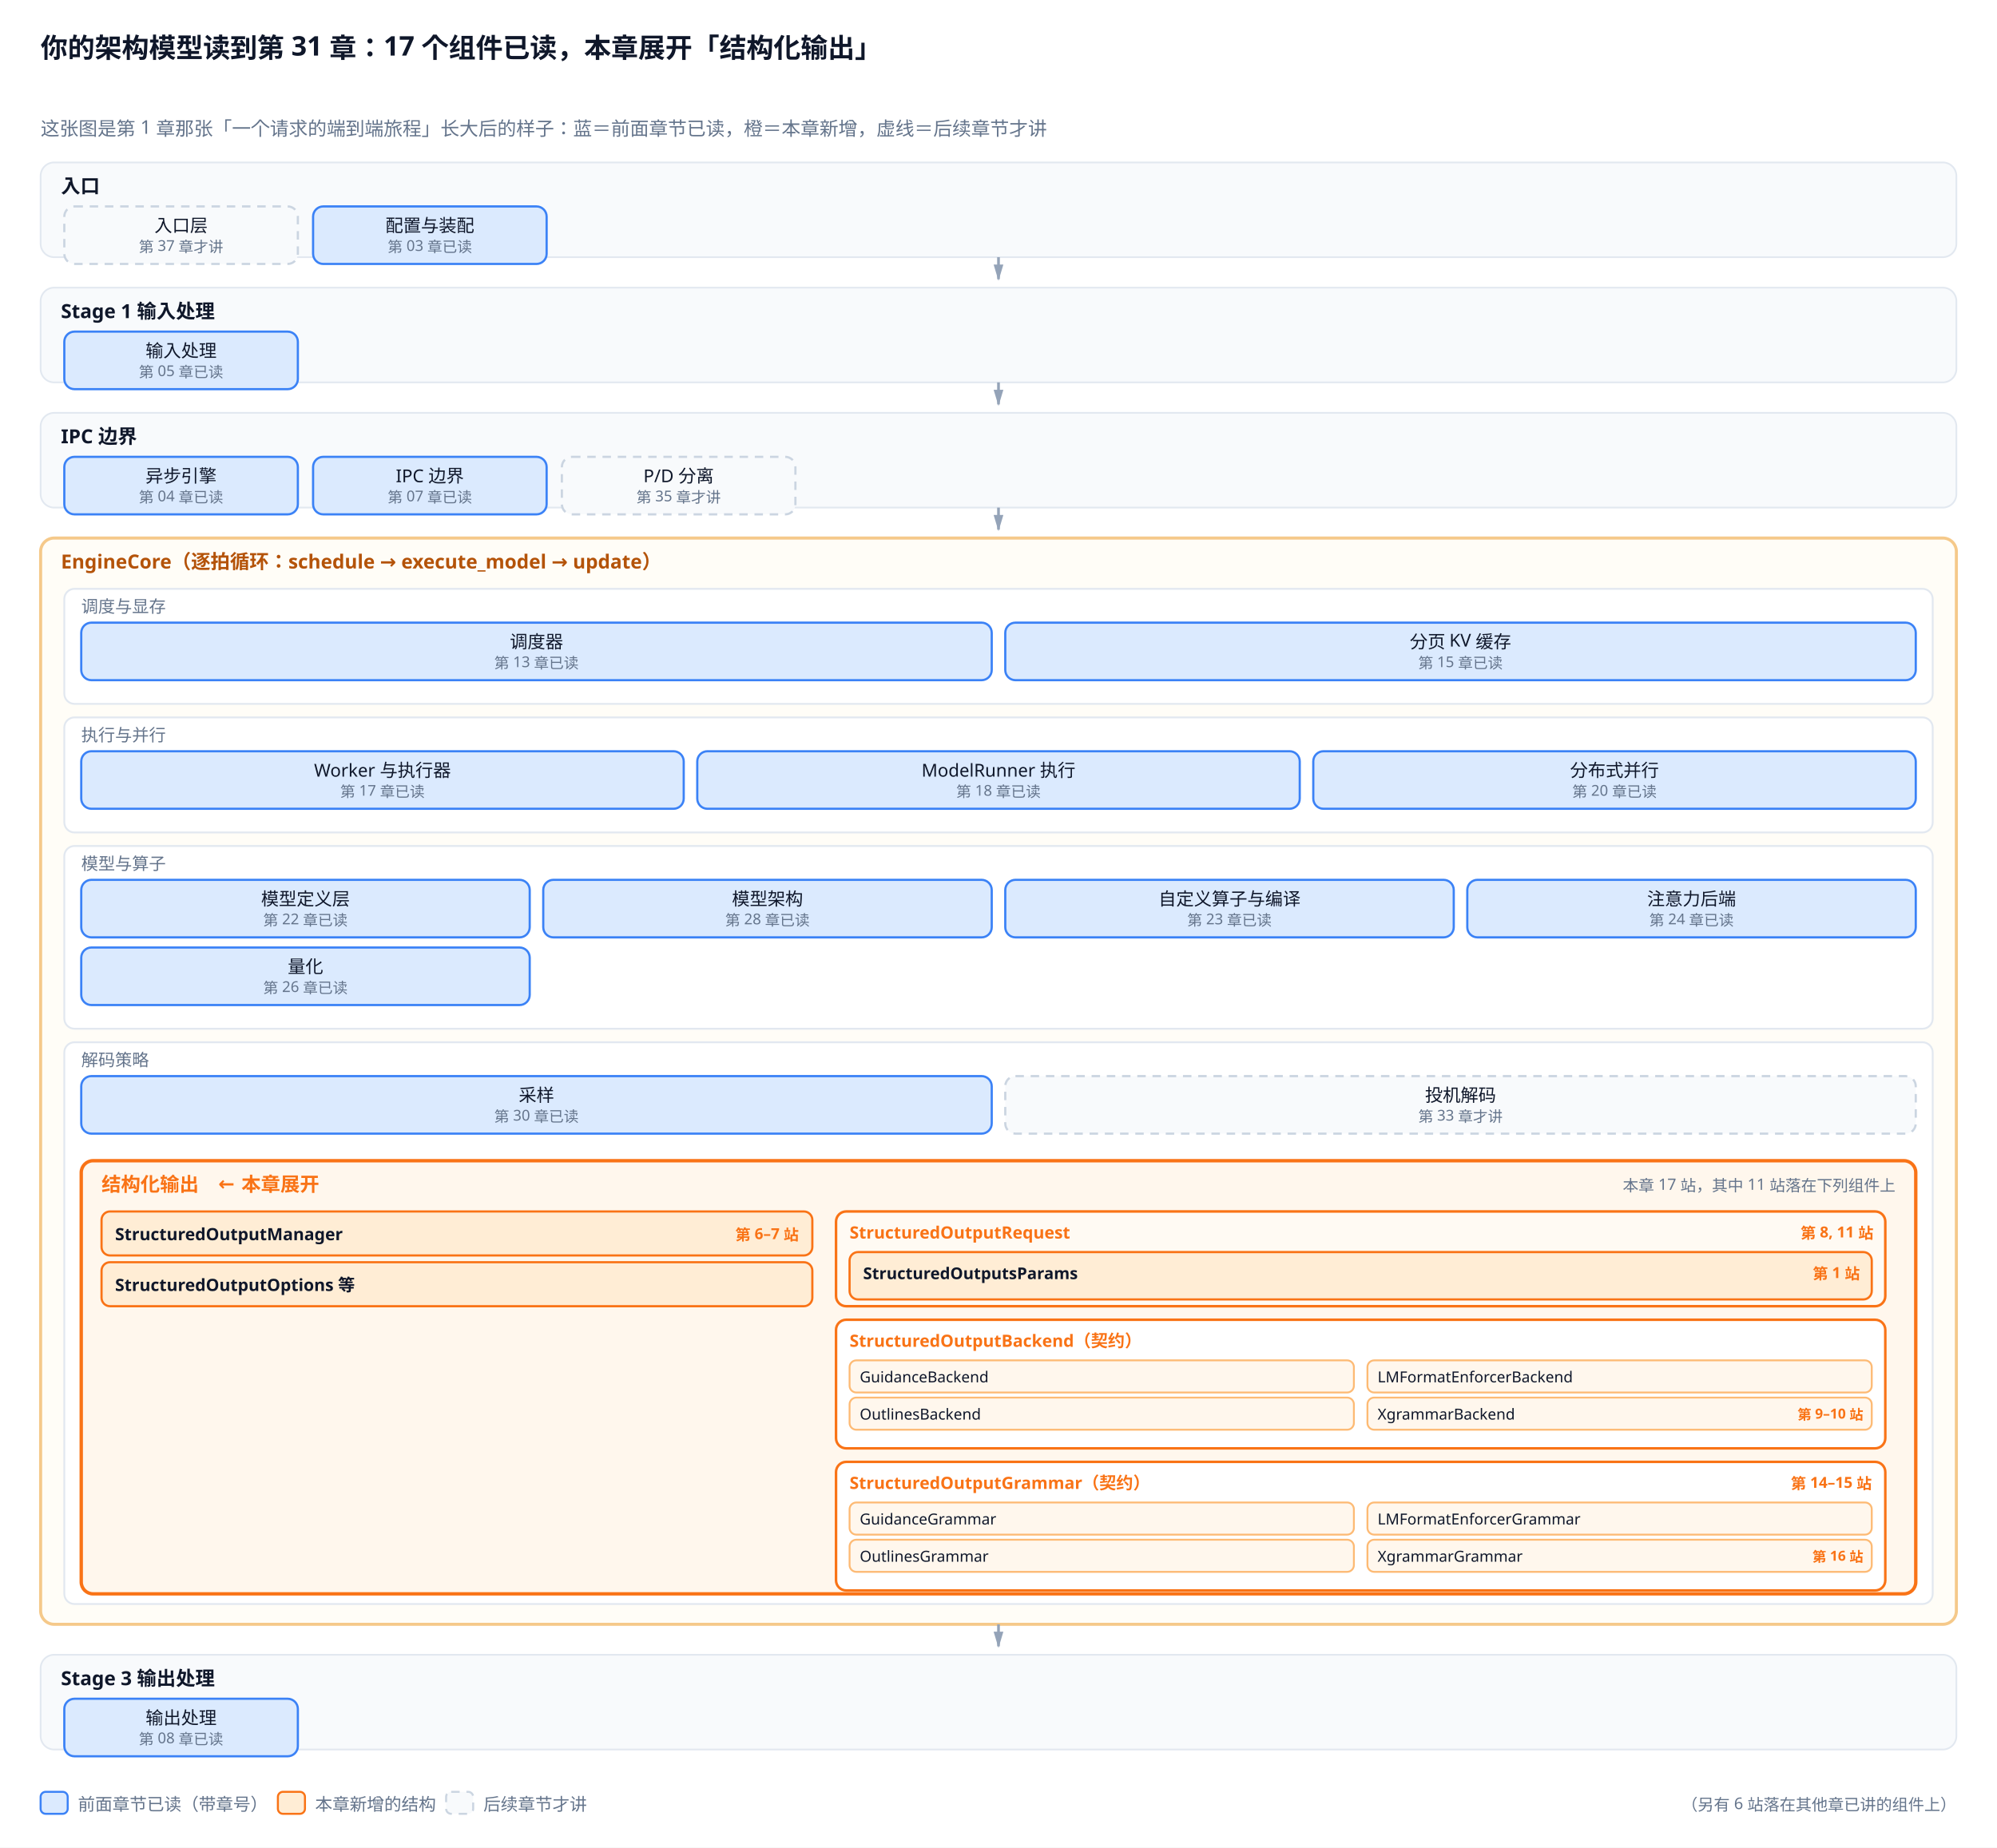
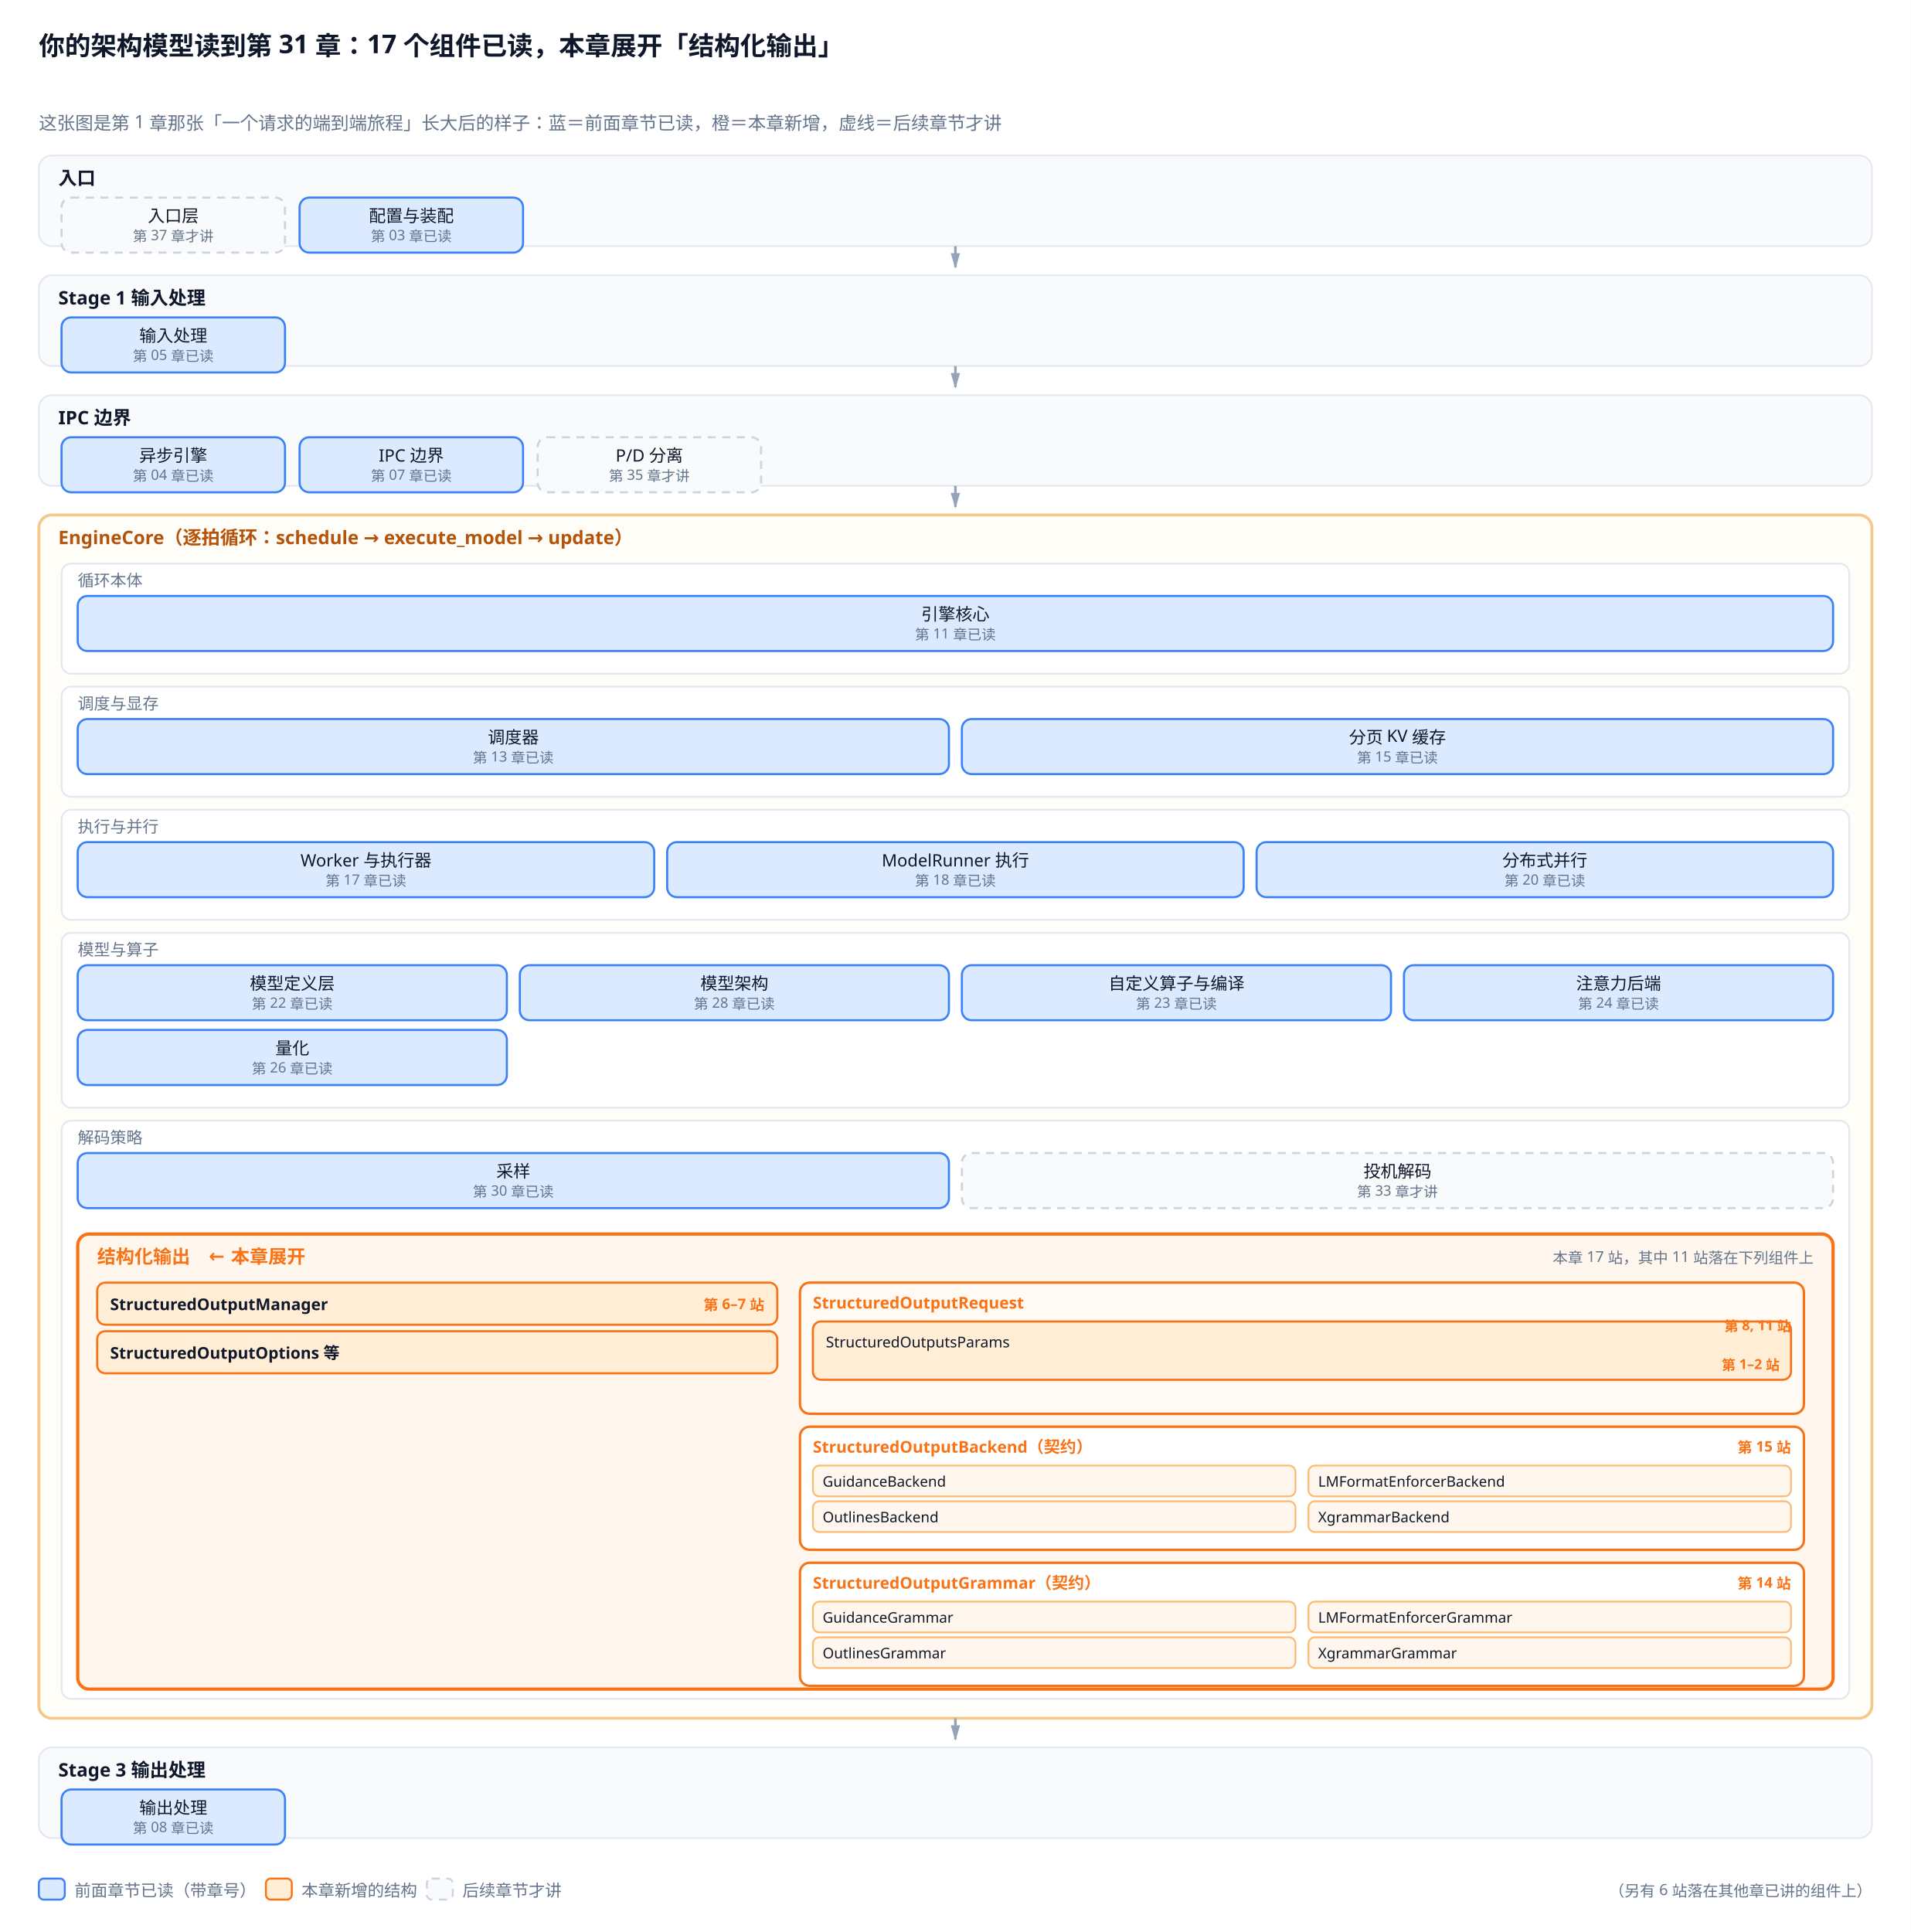
- <svg xmlns="http://www.w3.org/2000/svg" viewBox="0 0 1180 1092">
+ <svg xmlns="http://www.w3.org/2000/svg" viewBox="0 0 1180 1193">
  <defs>
    <marker id="a" viewBox="0 0 10 6" refX="9" refY="3" markerWidth="6" markerHeight="4" orient="auto">
      <path d="M0,0 L10,3 L0,6 Z" fill="#94a3b8" />
    </marker>
    <marker id="a2" viewBox="0 0 10 6" refX="9" refY="3" markerWidth="6" markerHeight="4" orient="auto">
      <path d="M0,0 L10,3 L0,6 Z" fill="#f97316" />
    </marker>
  </defs>
-   <rect width="1180" height="1092" fill="white" />
+   <rect width="1180" height="1193" fill="white" />
  <text x="24" y="34" font-family="sans-serif" font-size="16" fill="#0f172a" font-weight="bold">你的架构模型读到第 31 章：17 个组件已读，本章展开「结构化输出」</text>
  <text x="24.0" y="80.0" font-family="sans-serif" font-size="11.2" fill="#64748b" text-anchor="start">这张图是第 1 章那张「一个请求的端到端旅程」长大后的样子：蓝＝前面章节已读，橙＝本章新增，虚线＝后续章节才讲</text>
  <rect x="24.0" y="96.0" width="1132.0" height="56.0" rx="8" fill="#f8fafc" stroke="#e2e8f0" stroke-width="1.0" />
  <text x="36.0" y="114.0" font-family="sans-serif" font-size="11.5" fill="#0f172a" text-anchor="start" font-weight="bold">入口</text>
  <rect x="38.0" y="122.0" width="138.0" height="34.0" rx="6" fill="#f8fafc" stroke="#cbd5e1" stroke-width="1.3" stroke-dasharray="5,4" />
  <text x="107.0" y="137.0" font-family="sans-serif" font-size="10.5" fill="#0f172a" text-anchor="middle">入口层</text>
  <text x="107.0" y="149.0" font-family="sans-serif" font-size="8.8" fill="#64748b" text-anchor="middle">第 37 章才讲</text>
  <rect x="185.0" y="122.0" width="138.0" height="34.0" rx="6" fill="#dbeafe" stroke="#3b82f6" stroke-width="1.3" />
  <text x="254.0" y="137.0" font-family="sans-serif" font-size="10.5" fill="#0f172a" text-anchor="middle">配置与装配</text>
  <text x="254.0" y="149.0" font-family="sans-serif" font-size="8.8" fill="#64748b" text-anchor="middle">第 03 章已读</text>
  <path d="M590.0,152.0 L590.0,165.0" stroke="#94a3b8" stroke-width="1.6" marker-end="url(#a)" />
  <rect x="24.0" y="170.0" width="1132.0" height="56.0" rx="8" fill="#f8fafc" stroke="#e2e8f0" stroke-width="1.0" />
  <text x="36.0" y="188.0" font-family="sans-serif" font-size="11.5" fill="#0f172a" text-anchor="start" font-weight="bold">Stage 1 输入处理</text>
  <rect x="38.0" y="196.0" width="138.0" height="34.0" rx="6" fill="#dbeafe" stroke="#3b82f6" stroke-width="1.3" />
  <text x="107.0" y="211.0" font-family="sans-serif" font-size="10.5" fill="#0f172a" text-anchor="middle">输入处理</text>
  <text x="107.0" y="223.0" font-family="sans-serif" font-size="8.8" fill="#64748b" text-anchor="middle">第 05 章已读</text>
  <path d="M590.0,226.0 L590.0,239.0" stroke="#94a3b8" stroke-width="1.6" marker-end="url(#a)" />
  <rect x="24.0" y="244.0" width="1132.0" height="56.0" rx="8" fill="#f8fafc" stroke="#e2e8f0" stroke-width="1.0" />
  <text x="36.0" y="262.0" font-family="sans-serif" font-size="11.5" fill="#0f172a" text-anchor="start" font-weight="bold">IPC 边界</text>
  <rect x="38.0" y="270.0" width="138.0" height="34.0" rx="6" fill="#dbeafe" stroke="#3b82f6" stroke-width="1.3" />
  <text x="107.0" y="285.0" font-family="sans-serif" font-size="10.5" fill="#0f172a" text-anchor="middle">异步引擎</text>
  <text x="107.0" y="297.0" font-family="sans-serif" font-size="8.8" fill="#64748b" text-anchor="middle">第 04 章已读</text>
  <rect x="185.0" y="270.0" width="138.0" height="34.0" rx="6" fill="#dbeafe" stroke="#3b82f6" stroke-width="1.3" />
  <text x="254.0" y="285.0" font-family="sans-serif" font-size="10.5" fill="#0f172a" text-anchor="middle">IPC 边界</text>
  <text x="254.0" y="297.0" font-family="sans-serif" font-size="8.8" fill="#64748b" text-anchor="middle">第 07 章已读</text>
  <rect x="332.0" y="270.0" width="138.0" height="34.0" rx="6" fill="#f8fafc" stroke="#cbd5e1" stroke-width="1.3" stroke-dasharray="5,4" />
  <text x="401.0" y="285.0" font-family="sans-serif" font-size="10.5" fill="#0f172a" text-anchor="middle">P/D 分离</text>
  <text x="401.0" y="297.0" font-family="sans-serif" font-size="8.8" fill="#64748b" text-anchor="middle">第 35 章才讲</text>
  <path d="M590.0,300.0 L590.0,313.0" stroke="#94a3b8" stroke-width="1.6" marker-end="url(#a)" />
-   <rect x="24.0" y="318.0" width="1132.0" height="642.0" rx="8" fill="#fffdf7" stroke="#f5c98a" stroke-width="1.8" />
+   <rect x="24.0" y="318.0" width="1132.0" height="743.0" rx="8" fill="#fffdf7" stroke="#f5c98a" stroke-width="1.8" />
  <text x="36.0" y="336.0" font-family="sans-serif" font-size="11.5" fill="#b45309" text-anchor="start" font-weight="bold">EngineCore（逐拍循环：schedule → execute_model → update）</text>
  <rect x="38.0" y="348.0" width="1104.0" height="68.0" rx="6" fill="#ffffff" stroke="#e2e8f0" stroke-width="1.1" />
-   <text x="48.0" y="362.0" font-family="sans-serif" font-size="10" fill="#64748b" text-anchor="start">调度与显存</text>
-   <rect x="48.0" y="368.0" width="538.0" height="34.0" rx="6" fill="#dbeafe" stroke="#3b82f6" stroke-width="1.3" />
-   <text x="317.0" y="383.0" font-family="sans-serif" font-size="10.5" fill="#0f172a" text-anchor="middle">调度器</text>
-   <text x="317.0" y="395.0" font-family="sans-serif" font-size="8.8" fill="#64748b" text-anchor="middle">第 13 章已读</text>
-   <rect x="594.0" y="368.0" width="538.0" height="34.0" rx="6" fill="#dbeafe" stroke="#3b82f6" stroke-width="1.3" />
-   <text x="863.0" y="383.0" font-family="sans-serif" font-size="10.5" fill="#0f172a" text-anchor="middle">分页 KV 缓存</text>
-   <text x="863.0" y="395.0" font-family="sans-serif" font-size="8.8" fill="#64748b" text-anchor="middle">第 15 章已读</text>
+   <text x="48.0" y="362.0" font-family="sans-serif" font-size="10" fill="#64748b" text-anchor="start">循环本体</text>
+   <rect x="48.0" y="368.0" width="1084.0" height="34.0" rx="6" fill="#dbeafe" stroke="#3b82f6" stroke-width="1.3" />
+   <text x="590.0" y="383.0" font-family="sans-serif" font-size="10.5" fill="#0f172a" text-anchor="middle">引擎核心</text>
+   <text x="590.0" y="395.0" font-family="sans-serif" font-size="8.8" fill="#64748b" text-anchor="middle">第 11 章已读</text>
  <rect x="38.0" y="424.0" width="1104.0" height="68.0" rx="6" fill="#ffffff" stroke="#e2e8f0" stroke-width="1.1" />
-   <text x="48.0" y="438.0" font-family="sans-serif" font-size="10" fill="#64748b" text-anchor="start">执行与并行</text>
-   <rect x="48.0" y="444.0" width="356.0" height="34.0" rx="6" fill="#dbeafe" stroke="#3b82f6" stroke-width="1.3" />
-   <text x="226.0" y="459.0" font-family="sans-serif" font-size="10.5" fill="#0f172a" text-anchor="middle">Worker 与执行器</text>
-   <text x="226.0" y="471.0" font-family="sans-serif" font-size="8.8" fill="#64748b" text-anchor="middle">第 17 章已读</text>
-   <rect x="412.0" y="444.0" width="356.0" height="34.0" rx="6" fill="#dbeafe" stroke="#3b82f6" stroke-width="1.3" />
-   <text x="590.0" y="459.0" font-family="sans-serif" font-size="10.5" fill="#0f172a" text-anchor="middle">ModelRunner 执行</text>
-   <text x="590.0" y="471.0" font-family="sans-serif" font-size="8.8" fill="#64748b" text-anchor="middle">第 18 章已读</text>
-   <rect x="776.0" y="444.0" width="356.0" height="34.0" rx="6" fill="#dbeafe" stroke="#3b82f6" stroke-width="1.3" />
-   <text x="954.0" y="459.0" font-family="sans-serif" font-size="10.5" fill="#0f172a" text-anchor="middle">分布式并行</text>
-   <text x="954.0" y="471.0" font-family="sans-serif" font-size="8.8" fill="#64748b" text-anchor="middle">第 20 章已读</text>
-   <rect x="38.0" y="500.0" width="1104.0" height="108.0" rx="6" fill="#ffffff" stroke="#e2e8f0" stroke-width="1.1" />
-   <text x="48.0" y="514.0" font-family="sans-serif" font-size="10" fill="#64748b" text-anchor="start">模型与算子</text>
-   <rect x="48.0" y="520.0" width="265.0" height="34.0" rx="6" fill="#dbeafe" stroke="#3b82f6" stroke-width="1.3" />
-   <text x="180.5" y="535.0" font-family="sans-serif" font-size="10.5" fill="#0f172a" text-anchor="middle">模型定义层</text>
-   <text x="180.5" y="547.0" font-family="sans-serif" font-size="8.8" fill="#64748b" text-anchor="middle">第 22 章已读</text>
-   <rect x="321.0" y="520.0" width="265.0" height="34.0" rx="6" fill="#dbeafe" stroke="#3b82f6" stroke-width="1.3" />
-   <text x="453.5" y="535.0" font-family="sans-serif" font-size="10.5" fill="#0f172a" text-anchor="middle">模型架构</text>
-   <text x="453.5" y="547.0" font-family="sans-serif" font-size="8.8" fill="#64748b" text-anchor="middle">第 28 章已读</text>
-   <rect x="594.0" y="520.0" width="265.0" height="34.0" rx="6" fill="#dbeafe" stroke="#3b82f6" stroke-width="1.3" />
-   <text x="726.5" y="535.0" font-family="sans-serif" font-size="10.5" fill="#0f172a" text-anchor="middle">自定义算子与编译</text>
-   <text x="726.5" y="547.0" font-family="sans-serif" font-size="8.8" fill="#64748b" text-anchor="middle">第 23 章已读</text>
-   <rect x="867.0" y="520.0" width="265.0" height="34.0" rx="6" fill="#dbeafe" stroke="#3b82f6" stroke-width="1.3" />
-   <text x="999.5" y="535.0" font-family="sans-serif" font-size="10.5" fill="#0f172a" text-anchor="middle">注意力后端</text>
-   <text x="999.5" y="547.0" font-family="sans-serif" font-size="8.8" fill="#64748b" text-anchor="middle">第 24 章已读</text>
-   <rect x="48.0" y="560.0" width="265.0" height="34.0" rx="6" fill="#dbeafe" stroke="#3b82f6" stroke-width="1.3" />
-   <text x="180.5" y="575.0" font-family="sans-serif" font-size="10.5" fill="#0f172a" text-anchor="middle">量化</text>
-   <text x="180.5" y="587.0" font-family="sans-serif" font-size="8.8" fill="#64748b" text-anchor="middle">第 26 章已读</text>
-   <rect x="38.0" y="616.0" width="1104.0" height="332.0" rx="6" fill="#ffffff" stroke="#e2e8f0" stroke-width="1.1" />
-   <text x="48.0" y="630.0" font-family="sans-serif" font-size="10" fill="#64748b" text-anchor="start">解码策略</text>
-   <rect x="48.0" y="636.0" width="538.0" height="34.0" rx="6" fill="#dbeafe" stroke="#3b82f6" stroke-width="1.3" />
-   <text x="317.0" y="651.0" font-family="sans-serif" font-size="10.5" fill="#0f172a" text-anchor="middle">采样</text>
-   <text x="317.0" y="663.0" font-family="sans-serif" font-size="8.8" fill="#64748b" text-anchor="middle">第 30 章已读</text>
-   <rect x="594.0" y="636.0" width="538.0" height="34.0" rx="6" fill="#f8fafc" stroke="#cbd5e1" stroke-width="1.3" stroke-dasharray="5,4" />
-   <text x="863.0" y="651.0" font-family="sans-serif" font-size="10.5" fill="#0f172a" text-anchor="middle">投机解码</text>
-   <text x="863.0" y="663.0" font-family="sans-serif" font-size="8.8" fill="#64748b" text-anchor="middle">第 33 章才讲</text>
-   <rect x="48.0" y="686.0" width="1084.0" height="256.0" rx="7" fill="#fff7ed" stroke="#f97316" stroke-width="2.0" />
-   <text x="60.0" y="704.0" font-family="sans-serif" font-size="11.5" fill="#f97316" text-anchor="start" font-weight="bold">结构化输出　← 本章展开</text>
-   <text x="1120.0" y="704.0" font-family="sans-serif" font-size="9.3" fill="#64748b" text-anchor="end">本章 17 站，其中 11 站落在下列组件上</text>
-   <rect x="60.0" y="716.0" width="420.0" height="26.0" rx="5" fill="#ffedd5" stroke="#f97316" stroke-width="1.3" />
-   <text x="68.0" y="733.0" font-family="sans-serif" font-size="10" fill="#0f172a" text-anchor="start" font-weight="bold">StructuredOutputManager</text>
-   <text x="472.0" y="733.0" font-family="sans-serif" font-size="9" fill="#f97316" text-anchor="end" font-weight="bold">第 6–7 站</text>
-   <rect x="60.0" y="746.0" width="420.0" height="26.0" rx="5" fill="#ffedd5" stroke="#f97316" stroke-width="1.3" />
-   <text x="68.0" y="763.0" font-family="sans-serif" font-size="10" fill="#0f172a" text-anchor="start" font-weight="bold">StructuredOutputOptions 等</text>
-   <rect x="494.0" y="716.0" width="620.0" height="56.0" rx="6" fill="#fffaf3" stroke="#f97316" stroke-width="1.5" />
-   <text x="502.0" y="732.0" font-family="sans-serif" font-size="10" fill="#f97316" text-anchor="start" font-weight="bold">StructuredOutputRequest</text>
-   <text x="1107.0" y="732.0" font-family="sans-serif" font-size="9" fill="#f97316" text-anchor="end" font-weight="bold">第 8, 11 站</text>
-   <rect x="502.0" y="740.0" width="604.0" height="28.0" rx="5" fill="#ffedd5" stroke="#f97316" stroke-width="1.3" />
-   <text x="510.0" y="756.0" font-family="sans-serif" font-size="9.6" fill="#0f172a" text-anchor="start" font-weight="bold">StructuredOutputsParams</text>
-   <text x="1099.0" y="756.0" font-family="sans-serif" font-size="9" fill="#f97316" text-anchor="end" font-weight="bold">第 1 站</text>
-   <rect x="494.0" y="780.0" width="620.0" height="76.0" rx="6" fill="#ffffff" stroke="#f97316" stroke-width="1.5" />
-   <text x="502.0" y="796.0" font-family="sans-serif" font-size="10" fill="#f97316" text-anchor="start" font-weight="bold">StructuredOutputBackend（契约）</text>
-   <rect x="502.0" y="804.0" width="298.0" height="19.0" rx="4" fill="#fff7ed" stroke="#fdba74" stroke-width="1.1" />
-   <text x="508.0" y="817.0" font-family="sans-serif" font-size="9" fill="#0f172a" text-anchor="start">GuidanceBackend</text>
-   <rect x="808.0" y="804.0" width="298.0" height="19.0" rx="4" fill="#fff7ed" stroke="#fdba74" stroke-width="1.1" />
-   <text x="814.0" y="817.0" font-family="sans-serif" font-size="9" fill="#0f172a" text-anchor="start">LMFormatEnforcerBackend</text>
-   <rect x="502.0" y="826.0" width="298.0" height="19.0" rx="4" fill="#fff7ed" stroke="#fdba74" stroke-width="1.1" />
-   <text x="508.0" y="839.0" font-family="sans-serif" font-size="9" fill="#0f172a" text-anchor="start">OutlinesBackend</text>
-   <rect x="808.0" y="826.0" width="298.0" height="19.0" rx="4" fill="#fff7ed" stroke="#fdba74" stroke-width="1.1" />
-   <text x="814.0" y="839.0" font-family="sans-serif" font-size="9" fill="#0f172a" text-anchor="start">XgrammarBackend</text>
-   <text x="1101.0" y="839.0" font-family="sans-serif" font-size="8.2" fill="#f97316" text-anchor="end" font-weight="bold">第 9–10 站</text>
-   <rect x="494.0" y="864.0" width="620.0" height="76.0" rx="6" fill="#ffffff" stroke="#f97316" stroke-width="1.5" />
-   <text x="502.0" y="880.0" font-family="sans-serif" font-size="10" fill="#f97316" text-anchor="start" font-weight="bold">StructuredOutputGrammar（契约）</text>
-   <text x="1106.0" y="880.0" font-family="sans-serif" font-size="9" fill="#f97316" text-anchor="end" font-weight="bold">第 14–15 站</text>
-   <rect x="502.0" y="888.0" width="298.0" height="19.0" rx="4" fill="#fff7ed" stroke="#fdba74" stroke-width="1.1" />
-   <text x="508.0" y="901.0" font-family="sans-serif" font-size="9" fill="#0f172a" text-anchor="start">GuidanceGrammar</text>
-   <rect x="808.0" y="888.0" width="298.0" height="19.0" rx="4" fill="#fff7ed" stroke="#fdba74" stroke-width="1.1" />
-   <text x="814.0" y="901.0" font-family="sans-serif" font-size="9" fill="#0f172a" text-anchor="start">LMFormatEnforcerGrammar</text>
-   <rect x="502.0" y="910.0" width="298.0" height="19.0" rx="4" fill="#fff7ed" stroke="#fdba74" stroke-width="1.1" />
-   <text x="508.0" y="923.0" font-family="sans-serif" font-size="9" fill="#0f172a" text-anchor="start">OutlinesGrammar</text>
-   <rect x="808.0" y="910.0" width="298.0" height="19.0" rx="4" fill="#fff7ed" stroke="#fdba74" stroke-width="1.1" />
-   <text x="814.0" y="923.0" font-family="sans-serif" font-size="9" fill="#0f172a" text-anchor="start">XgrammarGrammar</text>
-   <text x="1101.0" y="923.0" font-family="sans-serif" font-size="8.2" fill="#f97316" text-anchor="end" font-weight="bold">第 16 站</text>
-   <path d="M590.0,960.0 L590.0,973.0" stroke="#94a3b8" stroke-width="1.6" marker-end="url(#a)" />
-   <rect x="24.0" y="978.0" width="1132.0" height="56.0" rx="8" fill="#f8fafc" stroke="#e2e8f0" stroke-width="1.0" />
-   <text x="36.0" y="996.0" font-family="sans-serif" font-size="11.5" fill="#0f172a" text-anchor="start" font-weight="bold">Stage 3 输出处理</text>
-   <rect x="38.0" y="1004.0" width="138.0" height="34.0" rx="6" fill="#dbeafe" stroke="#3b82f6" stroke-width="1.3" />
-   <text x="107.0" y="1019.0" font-family="sans-serif" font-size="10.5" fill="#0f172a" text-anchor="middle">输出处理</text>
-   <text x="107.0" y="1031.0" font-family="sans-serif" font-size="8.8" fill="#64748b" text-anchor="middle">第 08 章已读</text>
-   <rect x="24.0" y="1059.0" width="16.0" height="13.0" rx="3" fill="#dbeafe" stroke="#3b82f6" stroke-width="1.2" />
-   <text x="46.0" y="1070.0" font-family="sans-serif" font-size="10.2" fill="#64748b" text-anchor="start">前面章节已读（带章号）</text>
-   <rect x="164.2" y="1059.0" width="16.0" height="13.0" rx="3" fill="#ffedd5" stroke="#f97316" stroke-width="1.2" />
-   <text x="186.2" y="1070.0" font-family="sans-serif" font-size="10.2" fill="#64748b" text-anchor="start">本章新增的结构</text>
-   <rect x="263.6" y="1059.0" width="16.0" height="13.0" rx="3" fill="#f8fafc" stroke="#cbd5e1" stroke-width="1.2" stroke-dasharray="5,4" />
-   <text x="285.6" y="1070.0" font-family="sans-serif" font-size="10.2" fill="#64748b" text-anchor="start">后续章节才讲</text>
-   <text x="1156.0" y="1070.0" font-family="sans-serif" font-size="9.5" fill="#64748b" text-anchor="end">（另有 6 站落在其他章已讲的组件上）</text>
+   <text x="48.0" y="438.0" font-family="sans-serif" font-size="10" fill="#64748b" text-anchor="start">调度与显存</text>
+   <rect x="48.0" y="444.0" width="538.0" height="34.0" rx="6" fill="#dbeafe" stroke="#3b82f6" stroke-width="1.3" />
+   <text x="317.0" y="459.0" font-family="sans-serif" font-size="10.5" fill="#0f172a" text-anchor="middle">调度器</text>
+   <text x="317.0" y="471.0" font-family="sans-serif" font-size="8.8" fill="#64748b" text-anchor="middle">第 13 章已读</text>
+   <rect x="594.0" y="444.0" width="538.0" height="34.0" rx="6" fill="#dbeafe" stroke="#3b82f6" stroke-width="1.3" />
+   <text x="863.0" y="459.0" font-family="sans-serif" font-size="10.5" fill="#0f172a" text-anchor="middle">分页 KV 缓存</text>
+   <text x="863.0" y="471.0" font-family="sans-serif" font-size="8.8" fill="#64748b" text-anchor="middle">第 15 章已读</text>
+   <rect x="38.0" y="500.0" width="1104.0" height="68.0" rx="6" fill="#ffffff" stroke="#e2e8f0" stroke-width="1.1" />
+   <text x="48.0" y="514.0" font-family="sans-serif" font-size="10" fill="#64748b" text-anchor="start">执行与并行</text>
+   <rect x="48.0" y="520.0" width="356.0" height="34.0" rx="6" fill="#dbeafe" stroke="#3b82f6" stroke-width="1.3" />
+   <text x="226.0" y="535.0" font-family="sans-serif" font-size="10.5" fill="#0f172a" text-anchor="middle">Worker 与执行器</text>
+   <text x="226.0" y="547.0" font-family="sans-serif" font-size="8.8" fill="#64748b" text-anchor="middle">第 17 章已读</text>
+   <rect x="412.0" y="520.0" width="356.0" height="34.0" rx="6" fill="#dbeafe" stroke="#3b82f6" stroke-width="1.3" />
+   <text x="590.0" y="535.0" font-family="sans-serif" font-size="10.5" fill="#0f172a" text-anchor="middle">ModelRunner 执行</text>
+   <text x="590.0" y="547.0" font-family="sans-serif" font-size="8.8" fill="#64748b" text-anchor="middle">第 18 章已读</text>
+   <rect x="776.0" y="520.0" width="356.0" height="34.0" rx="6" fill="#dbeafe" stroke="#3b82f6" stroke-width="1.3" />
+   <text x="954.0" y="535.0" font-family="sans-serif" font-size="10.5" fill="#0f172a" text-anchor="middle">分布式并行</text>
+   <text x="954.0" y="547.0" font-family="sans-serif" font-size="8.8" fill="#64748b" text-anchor="middle">第 20 章已读</text>
+   <rect x="38.0" y="576.0" width="1104.0" height="108.0" rx="6" fill="#ffffff" stroke="#e2e8f0" stroke-width="1.1" />
+   <text x="48.0" y="590.0" font-family="sans-serif" font-size="10" fill="#64748b" text-anchor="start">模型与算子</text>
+   <rect x="48.0" y="596.0" width="265.0" height="34.0" rx="6" fill="#dbeafe" stroke="#3b82f6" stroke-width="1.3" />
+   <text x="180.5" y="611.0" font-family="sans-serif" font-size="10.5" fill="#0f172a" text-anchor="middle">模型定义层</text>
+   <text x="180.5" y="623.0" font-family="sans-serif" font-size="8.8" fill="#64748b" text-anchor="middle">第 22 章已读</text>
+   <rect x="321.0" y="596.0" width="265.0" height="34.0" rx="6" fill="#dbeafe" stroke="#3b82f6" stroke-width="1.3" />
+   <text x="453.5" y="611.0" font-family="sans-serif" font-size="10.5" fill="#0f172a" text-anchor="middle">模型架构</text>
+   <text x="453.5" y="623.0" font-family="sans-serif" font-size="8.8" fill="#64748b" text-anchor="middle">第 28 章已读</text>
+   <rect x="594.0" y="596.0" width="265.0" height="34.0" rx="6" fill="#dbeafe" stroke="#3b82f6" stroke-width="1.3" />
+   <text x="726.5" y="611.0" font-family="sans-serif" font-size="10.5" fill="#0f172a" text-anchor="middle">自定义算子与编译</text>
+   <text x="726.5" y="623.0" font-family="sans-serif" font-size="8.8" fill="#64748b" text-anchor="middle">第 23 章已读</text>
+   <rect x="867.0" y="596.0" width="265.0" height="34.0" rx="6" fill="#dbeafe" stroke="#3b82f6" stroke-width="1.3" />
+   <text x="999.5" y="611.0" font-family="sans-serif" font-size="10.5" fill="#0f172a" text-anchor="middle">注意力后端</text>
+   <text x="999.5" y="623.0" font-family="sans-serif" font-size="8.8" fill="#64748b" text-anchor="middle">第 24 章已读</text>
+   <rect x="48.0" y="636.0" width="265.0" height="34.0" rx="6" fill="#dbeafe" stroke="#3b82f6" stroke-width="1.3" />
+   <text x="180.5" y="651.0" font-family="sans-serif" font-size="10.5" fill="#0f172a" text-anchor="middle">量化</text>
+   <text x="180.5" y="663.0" font-family="sans-serif" font-size="8.8" fill="#64748b" text-anchor="middle">第 26 章已读</text>
+   <rect x="38.0" y="692.0" width="1104.0" height="357.0" rx="6" fill="#ffffff" stroke="#e2e8f0" stroke-width="1.1" />
+   <text x="48.0" y="706.0" font-family="sans-serif" font-size="10" fill="#64748b" text-anchor="start">解码策略</text>
+   <rect x="48.0" y="712.0" width="538.0" height="34.0" rx="6" fill="#dbeafe" stroke="#3b82f6" stroke-width="1.3" />
+   <text x="317.0" y="727.0" font-family="sans-serif" font-size="10.5" fill="#0f172a" text-anchor="middle">采样</text>
+   <text x="317.0" y="739.0" font-family="sans-serif" font-size="8.8" fill="#64748b" text-anchor="middle">第 30 章已读</text>
+   <rect x="594.0" y="712.0" width="538.0" height="34.0" rx="6" fill="#f8fafc" stroke="#cbd5e1" stroke-width="1.3" stroke-dasharray="5,4" />
+   <text x="863.0" y="727.0" font-family="sans-serif" font-size="10.5" fill="#0f172a" text-anchor="middle">投机解码</text>
+   <text x="863.0" y="739.0" font-family="sans-serif" font-size="8.8" fill="#64748b" text-anchor="middle">第 33 章才讲</text>
+   <rect x="48.0" y="762.0" width="1084.0" height="281.0" rx="7" fill="#fff7ed" stroke="#f97316" stroke-width="2.0" />
+   <text x="60.0" y="780.0" font-family="sans-serif" font-size="11.5" fill="#f97316" text-anchor="start" font-weight="bold">结构化输出　← 本章展开</text>
+   <text x="1120.0" y="780.0" font-family="sans-serif" font-size="9.3" fill="#64748b" text-anchor="end">本章 17 站，其中 11 站落在下列组件上</text>
+   <rect x="60.0" y="792.0" width="420.0" height="26.0" rx="5" fill="#ffedd5" stroke="#f97316" stroke-width="1.3" />
+   <text x="68.0" y="809.0" font-family="sans-serif" font-size="10" fill="#0f172a" text-anchor="start" font-weight="bold">StructuredOutputManager</text>
+   <text x="472.0" y="809.0" font-family="sans-serif" font-size="9" fill="#f97316" text-anchor="end" font-weight="bold">第 6–7 站</text>
+   <rect x="60.0" y="822.0" width="420.0" height="26.0" rx="5" fill="#ffedd5" stroke="#f97316" stroke-width="1.3" />
+   <text x="68.0" y="839.0" font-family="sans-serif" font-size="10" fill="#0f172a" text-anchor="start" font-weight="bold">StructuredOutputOptions 等</text>
+   <rect x="494.0" y="792.0" width="620.0" height="81.0" rx="6" fill="#fffaf3" stroke="#f97316" stroke-width="1.5" />
+   <text x="502.0" y="808.0" font-family="sans-serif" font-size="10" fill="#f97316" text-anchor="start" font-weight="bold">StructuredOutputRequest</text>
+   <rect x="502.0" y="816.0" width="604.0" height="36.0" rx="5" fill="#ffedd5" stroke="#f97316" stroke-width="1.3" />
+   <text x="510.0" y="832.0" font-family="sans-serif" font-size="9.2" fill="#0f172a" text-anchor="start">StructuredOutputsParams</text>
+   <text x="1099.0" y="846.0" font-family="sans-serif" font-size="8.6" fill="#f97316" text-anchor="end" font-weight="bold">第 1–2 站</text>
+   <text x="1106.0" y="822.0" font-family="sans-serif" font-size="8.6" fill="#f97316" text-anchor="end" font-weight="bold">第 8, 11 站</text>
+   <rect x="494.0" y="881.0" width="620.0" height="76.0" rx="6" fill="#ffffff" stroke="#f97316" stroke-width="1.5" />
+   <text x="502.0" y="897.0" font-family="sans-serif" font-size="10" fill="#f97316" text-anchor="start" font-weight="bold">StructuredOutputBackend（契约）</text>
+   <text x="1106.0" y="897.0" font-family="sans-serif" font-size="9" fill="#f97316" text-anchor="end" font-weight="bold">第 15 站</text>
+   <rect x="502.0" y="905.0" width="298.0" height="19.0" rx="4" fill="#fff7ed" stroke="#fdba74" stroke-width="1.1" />
+   <text x="508.0" y="918.0" font-family="sans-serif" font-size="9" fill="#0f172a" text-anchor="start">GuidanceBackend</text>
+   <rect x="808.0" y="905.0" width="298.0" height="19.0" rx="4" fill="#fff7ed" stroke="#fdba74" stroke-width="1.1" />
+   <text x="814.0" y="918.0" font-family="sans-serif" font-size="9" fill="#0f172a" text-anchor="start">LMFormatEnforcerBackend</text>
+   <rect x="502.0" y="927.0" width="298.0" height="19.0" rx="4" fill="#fff7ed" stroke="#fdba74" stroke-width="1.1" />
+   <text x="508.0" y="940.0" font-family="sans-serif" font-size="9" fill="#0f172a" text-anchor="start">OutlinesBackend</text>
+   <rect x="808.0" y="927.0" width="298.0" height="19.0" rx="4" fill="#fff7ed" stroke="#fdba74" stroke-width="1.1" />
+   <text x="814.0" y="940.0" font-family="sans-serif" font-size="9" fill="#0f172a" text-anchor="start">XgrammarBackend</text>
+   <rect x="494.0" y="965.0" width="620.0" height="76.0" rx="6" fill="#ffffff" stroke="#f97316" stroke-width="1.5" />
+   <text x="502.0" y="981.0" font-family="sans-serif" font-size="10" fill="#f97316" text-anchor="start" font-weight="bold">StructuredOutputGrammar（契约）</text>
+   <text x="1106.0" y="981.0" font-family="sans-serif" font-size="9" fill="#f97316" text-anchor="end" font-weight="bold">第 14 站</text>
+   <rect x="502.0" y="989.0" width="298.0" height="19.0" rx="4" fill="#fff7ed" stroke="#fdba74" stroke-width="1.1" />
+   <text x="508.0" y="1002.0" font-family="sans-serif" font-size="9" fill="#0f172a" text-anchor="start">GuidanceGrammar</text>
+   <rect x="808.0" y="989.0" width="298.0" height="19.0" rx="4" fill="#fff7ed" stroke="#fdba74" stroke-width="1.1" />
+   <text x="814.0" y="1002.0" font-family="sans-serif" font-size="9" fill="#0f172a" text-anchor="start">LMFormatEnforcerGrammar</text>
+   <rect x="502.0" y="1011.0" width="298.0" height="19.0" rx="4" fill="#fff7ed" stroke="#fdba74" stroke-width="1.1" />
+   <text x="508.0" y="1024.0" font-family="sans-serif" font-size="9" fill="#0f172a" text-anchor="start">OutlinesGrammar</text>
+   <rect x="808.0" y="1011.0" width="298.0" height="19.0" rx="4" fill="#fff7ed" stroke="#fdba74" stroke-width="1.1" />
+   <text x="814.0" y="1024.0" font-family="sans-serif" font-size="9" fill="#0f172a" text-anchor="start">XgrammarGrammar</text>
+   <path d="M590.0,1061.0 L590.0,1074.0" stroke="#94a3b8" stroke-width="1.6" marker-end="url(#a)" />
+   <rect x="24.0" y="1079.0" width="1132.0" height="56.0" rx="8" fill="#f8fafc" stroke="#e2e8f0" stroke-width="1.0" />
+   <text x="36.0" y="1097.0" font-family="sans-serif" font-size="11.5" fill="#0f172a" text-anchor="start" font-weight="bold">Stage 3 输出处理</text>
+   <rect x="38.0" y="1105.0" width="138.0" height="34.0" rx="6" fill="#dbeafe" stroke="#3b82f6" stroke-width="1.3" />
+   <text x="107.0" y="1120.0" font-family="sans-serif" font-size="10.5" fill="#0f172a" text-anchor="middle">输出处理</text>
+   <text x="107.0" y="1132.0" font-family="sans-serif" font-size="8.8" fill="#64748b" text-anchor="middle">第 08 章已读</text>
+   <rect x="24.0" y="1160.0" width="16.0" height="13.0" rx="3" fill="#dbeafe" stroke="#3b82f6" stroke-width="1.2" />
+   <text x="46.0" y="1171.0" font-family="sans-serif" font-size="10.2" fill="#64748b" text-anchor="start">前面章节已读（带章号）</text>
+   <rect x="164.2" y="1160.0" width="16.0" height="13.0" rx="3" fill="#ffedd5" stroke="#f97316" stroke-width="1.2" />
+   <text x="186.2" y="1171.0" font-family="sans-serif" font-size="10.2" fill="#64748b" text-anchor="start">本章新增的结构</text>
+   <rect x="263.6" y="1160.0" width="16.0" height="13.0" rx="3" fill="#f8fafc" stroke="#cbd5e1" stroke-width="1.2" stroke-dasharray="5,4" />
+   <text x="285.6" y="1171.0" font-family="sans-serif" font-size="10.2" fill="#64748b" text-anchor="start">后续章节才讲</text>
+   <text x="1156.0" y="1171.0" font-family="sans-serif" font-size="9.5" fill="#64748b" text-anchor="end">（另有 6 站落在其他章已讲的组件上）</text>
</svg>
